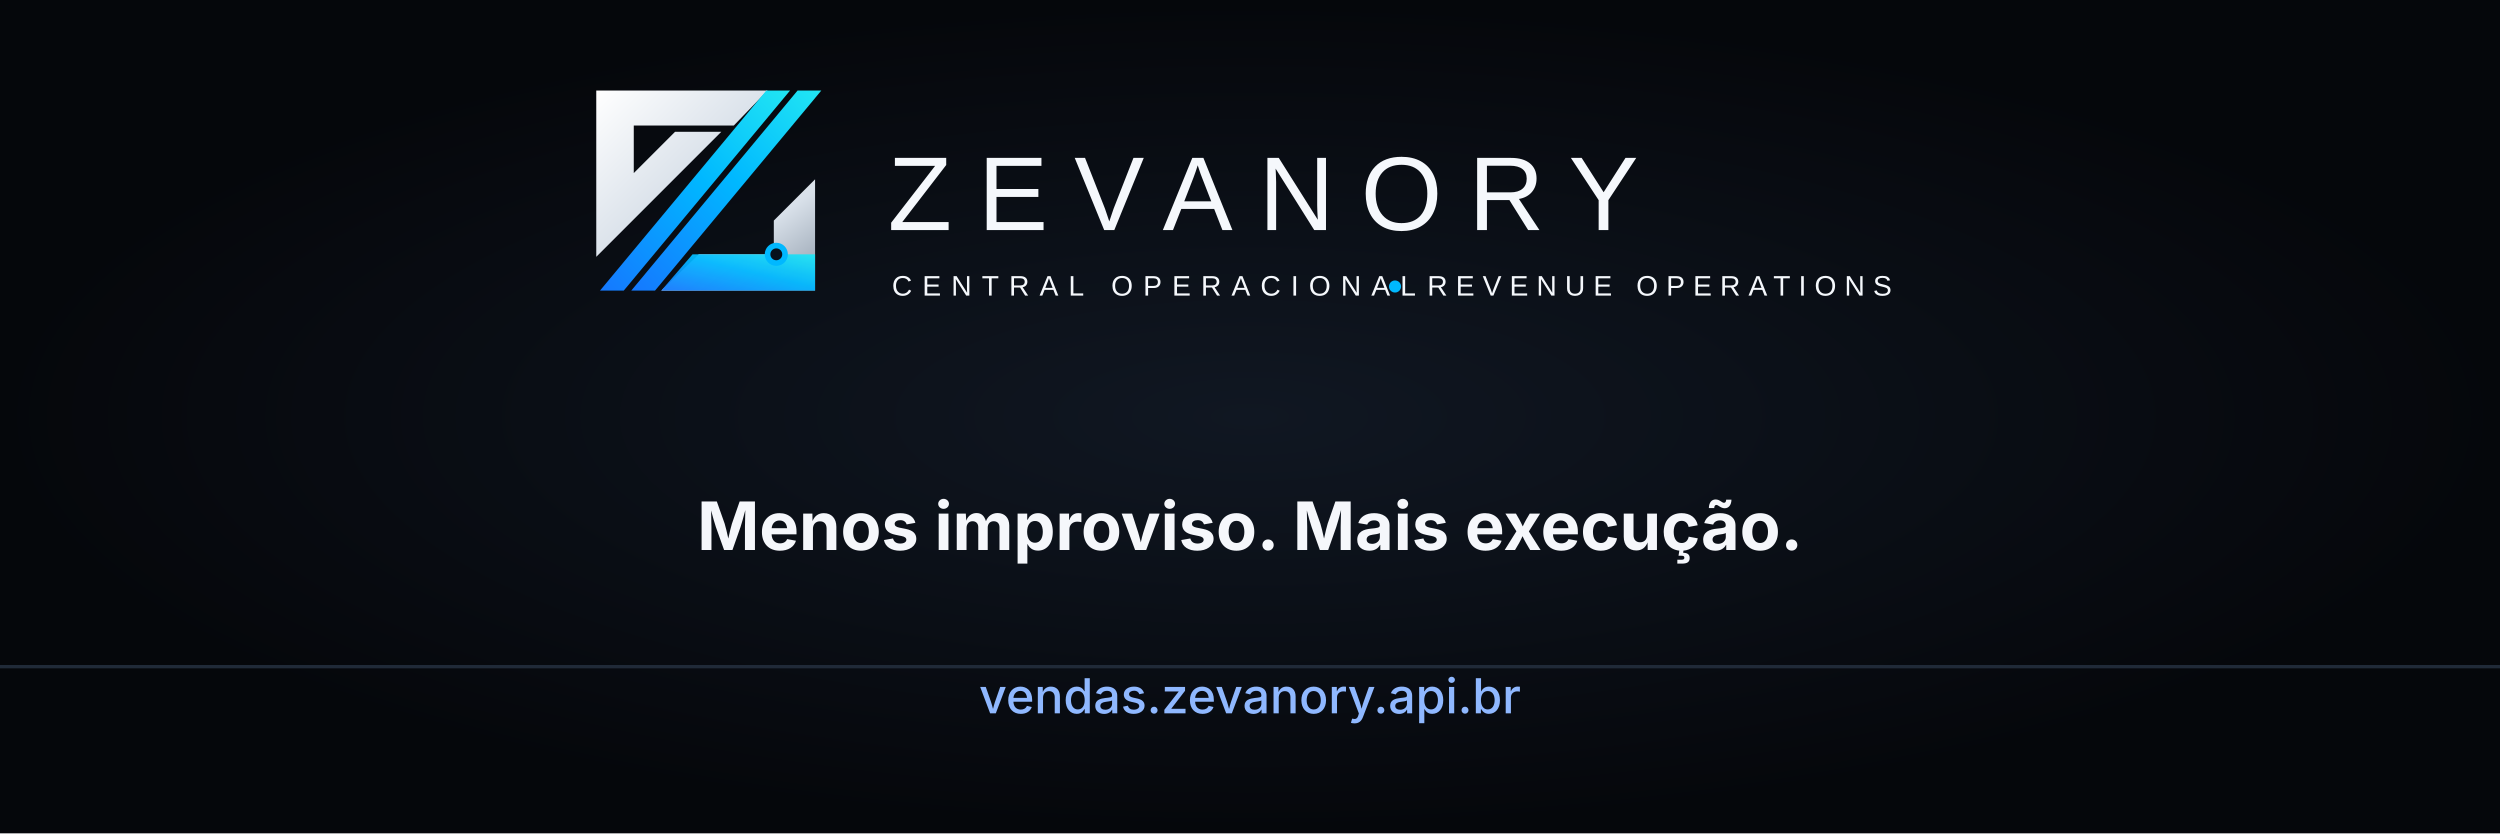
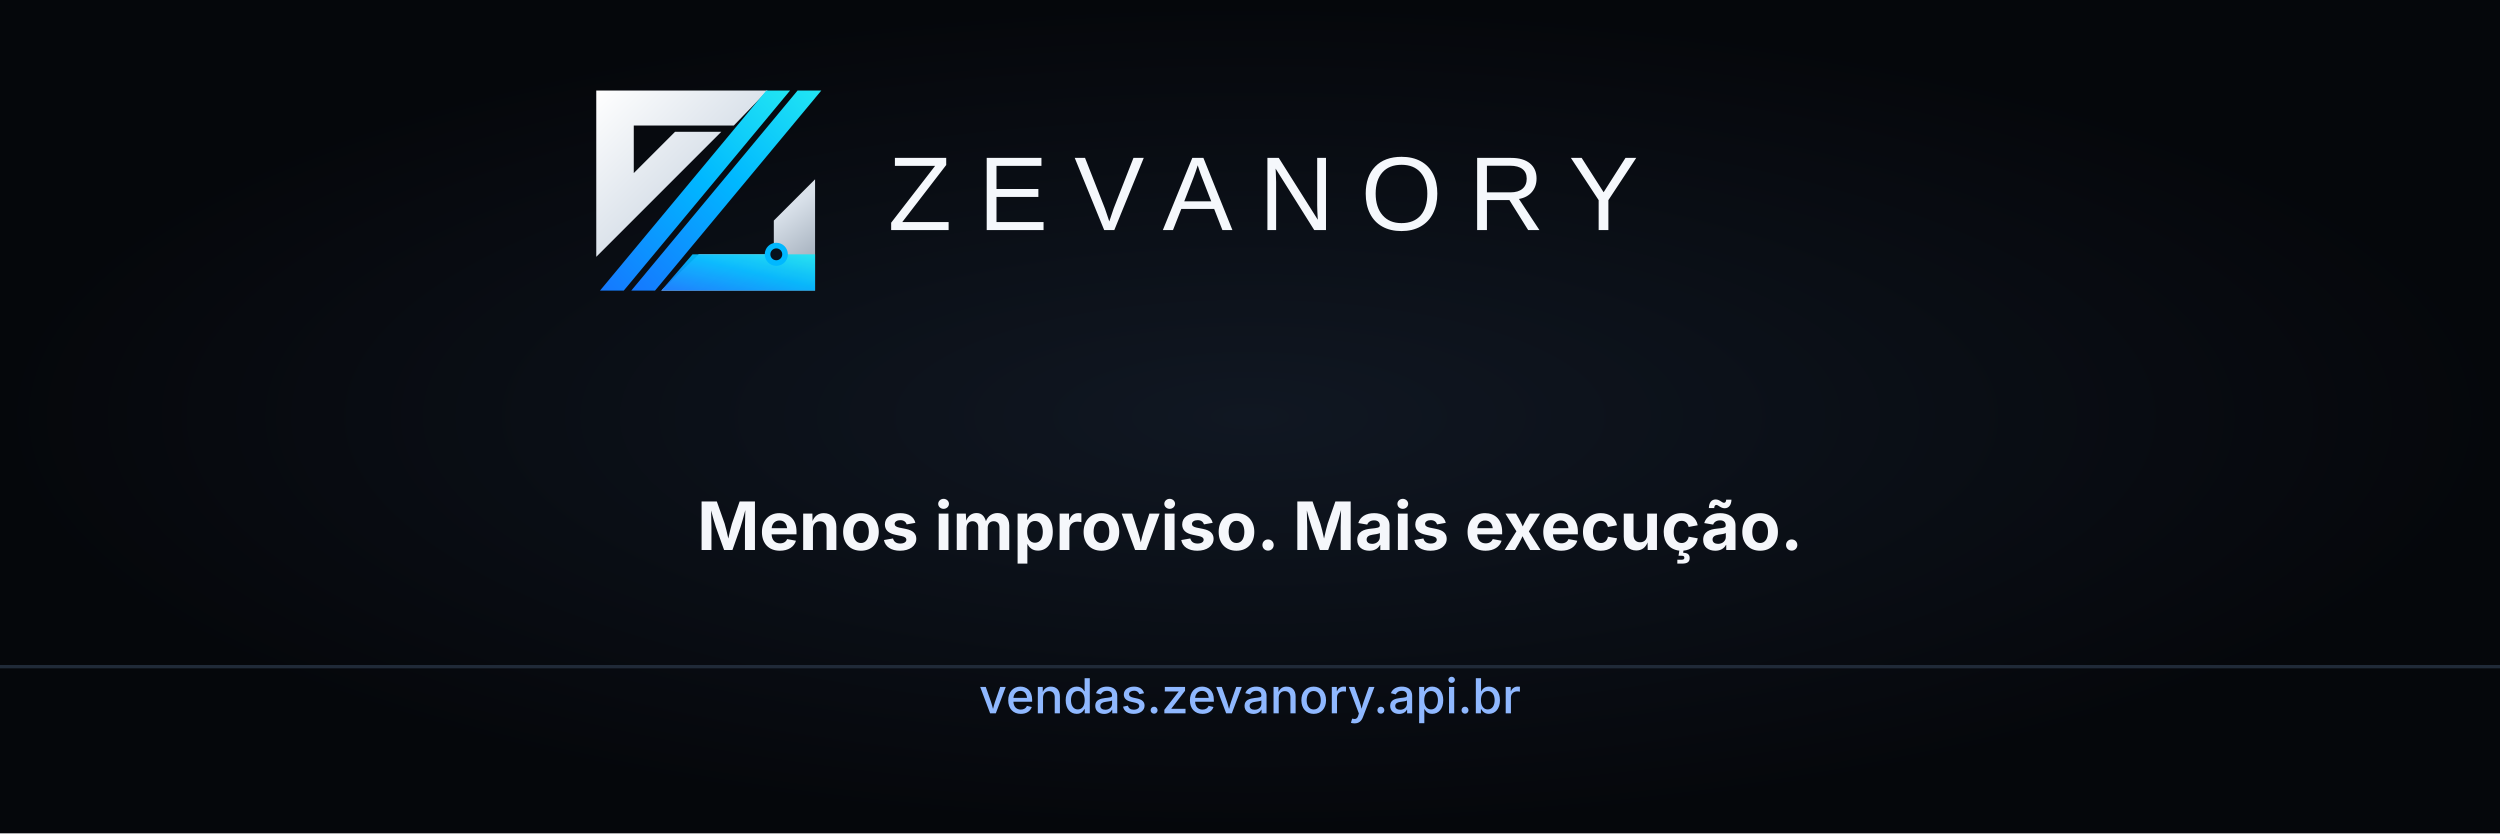
<svg xmlns="http://www.w3.org/2000/svg" viewBox="0 0 1500 500" role="img" aria-label="Capa oficial ZEVANORY bluesky">
  <defs>
    <radialGradient id="brandGlow">
      <stop stop-color="#101722" />
      <stop offset="1" stop-color="#05070b" />
    </radialGradient>
  </defs>
  <rect width="1500" height="500" fill="url(#brandGlow)" />
  <path d="M0 400 H1500" stroke="#202a38" stroke-width="2" />
  <svg x="327" y="38" width="847" height="194" viewBox="0 0 1400 320">
    <defs>
      <linearGradient id="s" x1="0" y1="0" x2="1" y2="1">
        <stop offset="0" stop-color="#ffffff" />
        <stop offset=".55" stop-color="#d8e0e9" />
        <stop offset="1" stop-color="#8d9aa9" />
      </linearGradient>
      <linearGradient id="c" x1="0" y1="1" x2="1" y2="0">
        <stop offset="0" stop-color="#1578ff" />
        <stop offset=".55" stop-color="#00b8ff" />
        <stop offset="1" stop-color="#21e6f3" />
      </linearGradient>
    </defs>
    <g transform="translate(0 -18) scale(.62)">
      <g>
        <path d="M82 72h274l-54 56H142v76l66-66h74L82 338Z" fill="url(#s)" />
        <path d="M354 72h38L126 392H88Z" fill="url(#c)" />
        <path d="M404 72h38L176 392h-38Z" fill="url(#c)" />
        <path d="M186 392h246V214l-66 66v54H246Z" fill="url(#s)" />
        <path d="M186 392h246v-58H236Z" fill="url(#c)" opacity=".94" />
        <path d="M252 334h104" stroke="url(#c)" stroke-width="10" stroke-linecap="round" />
        <circle cx="370" cy="334" r="14" fill="#07111d" stroke="#00b8ff" stroke-width="9" />
      </g>
    </g>
    <g fill="#f5f8fc" font-family="Arial,Helvetica,sans-serif">
      <text x="340" y="165" font-size="104" font-weight="500" letter-spacing="26">ZEVANORY</text>
-       <text x="344" y="230" font-size="28" font-weight="500" letter-spacing="10">CENTRAL OPERACIONAL</text>
-       <circle cx="843" cy="221" r="6" fill="#00b8ff" />
-       <text x="875" y="230" font-size="28" font-weight="500" letter-spacing="8">REVENUE OPERATIONS</text>
    </g>
  </svg>
  <text x="750" y="330" fill="#f5f7fb" font-family="Inter,ui-sans-serif,system-ui,sans-serif" text-anchor="middle" font-weight="700" font-size="40">Menos improviso. Mais execução.</text>
  <text x="750" y="428" fill="#8fb8ff" font-family="Inter,ui-sans-serif,system-ui,sans-serif" text-anchor="middle" font-weight="500" font-size="29">vendas.zevanory.api.br</text>
</svg>
